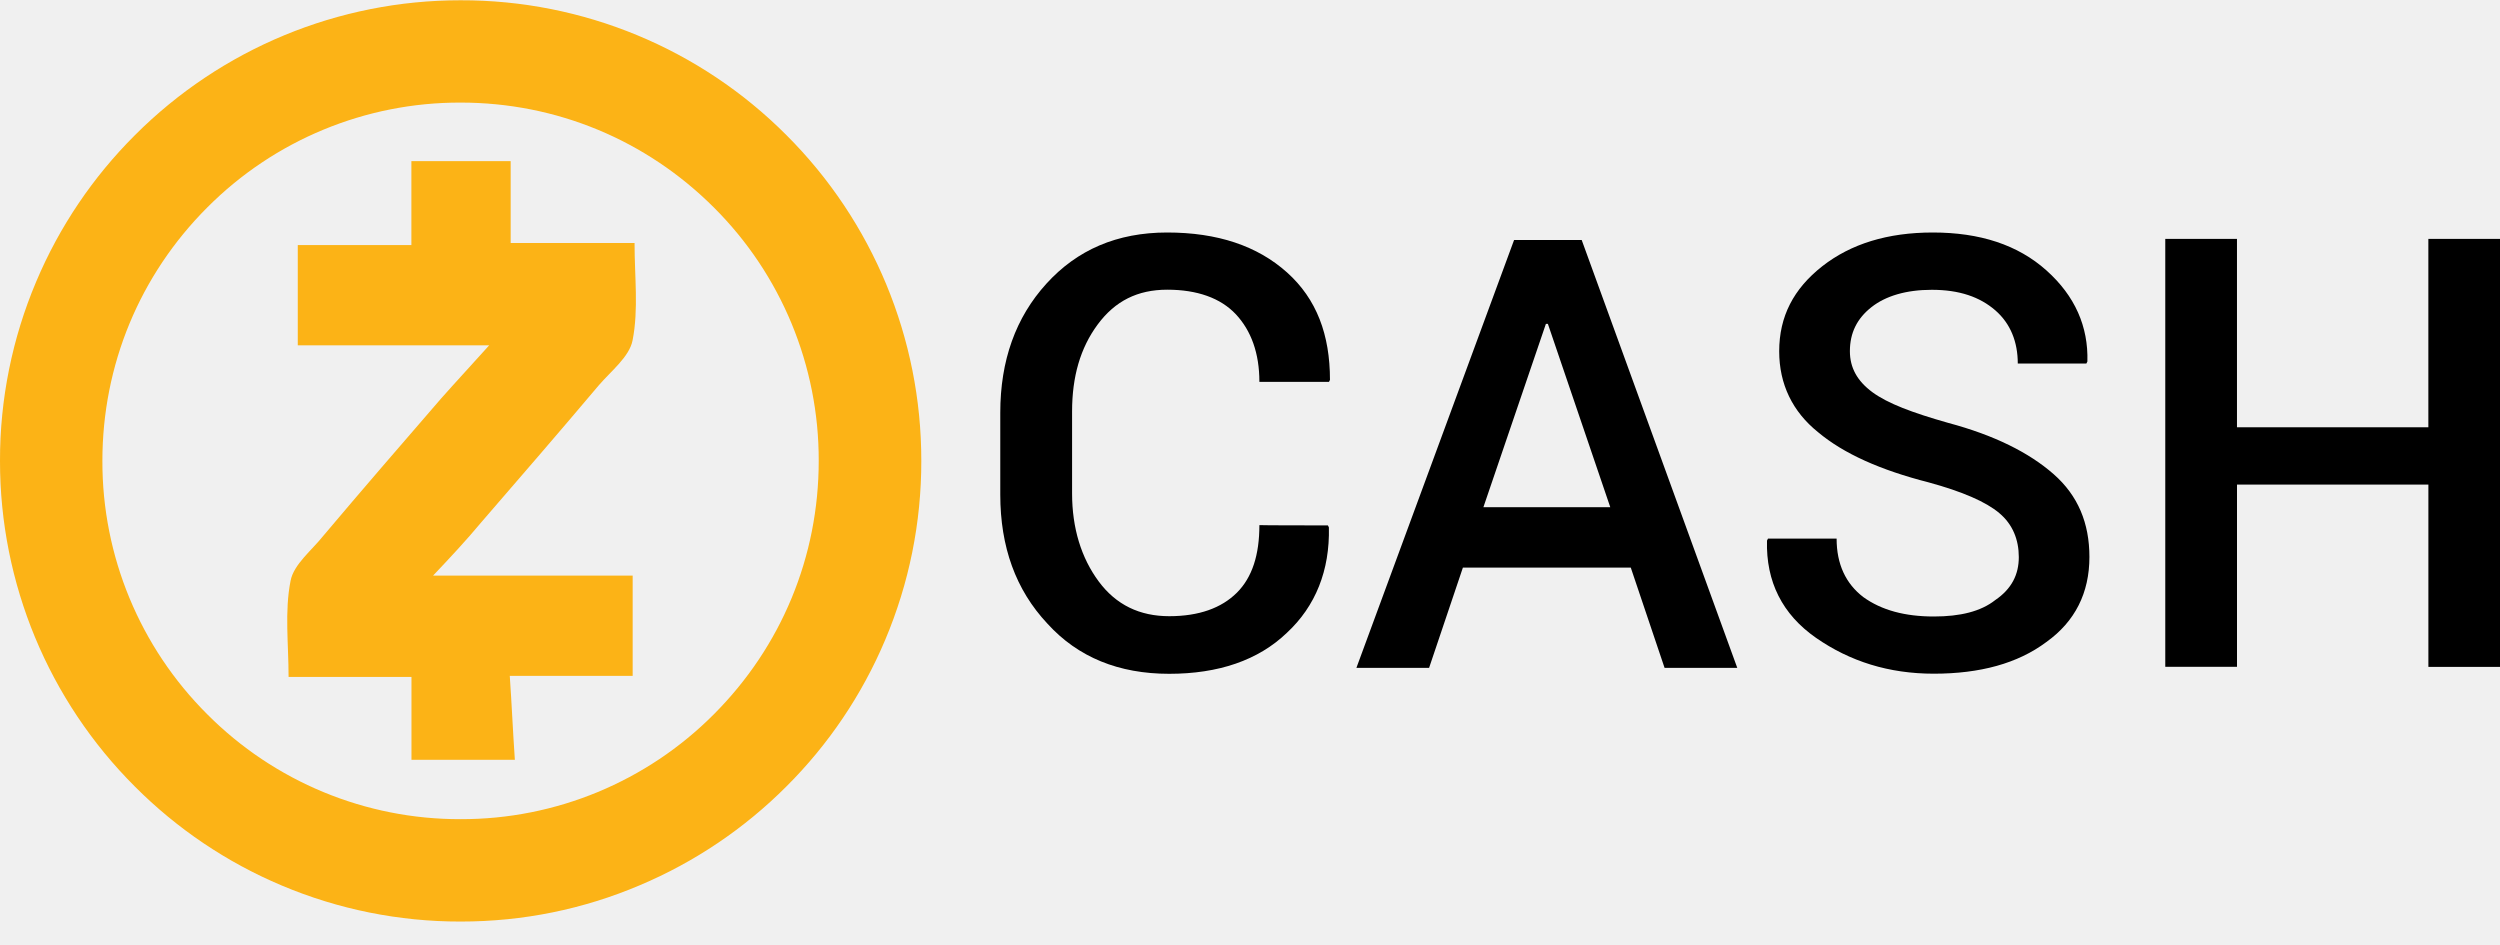
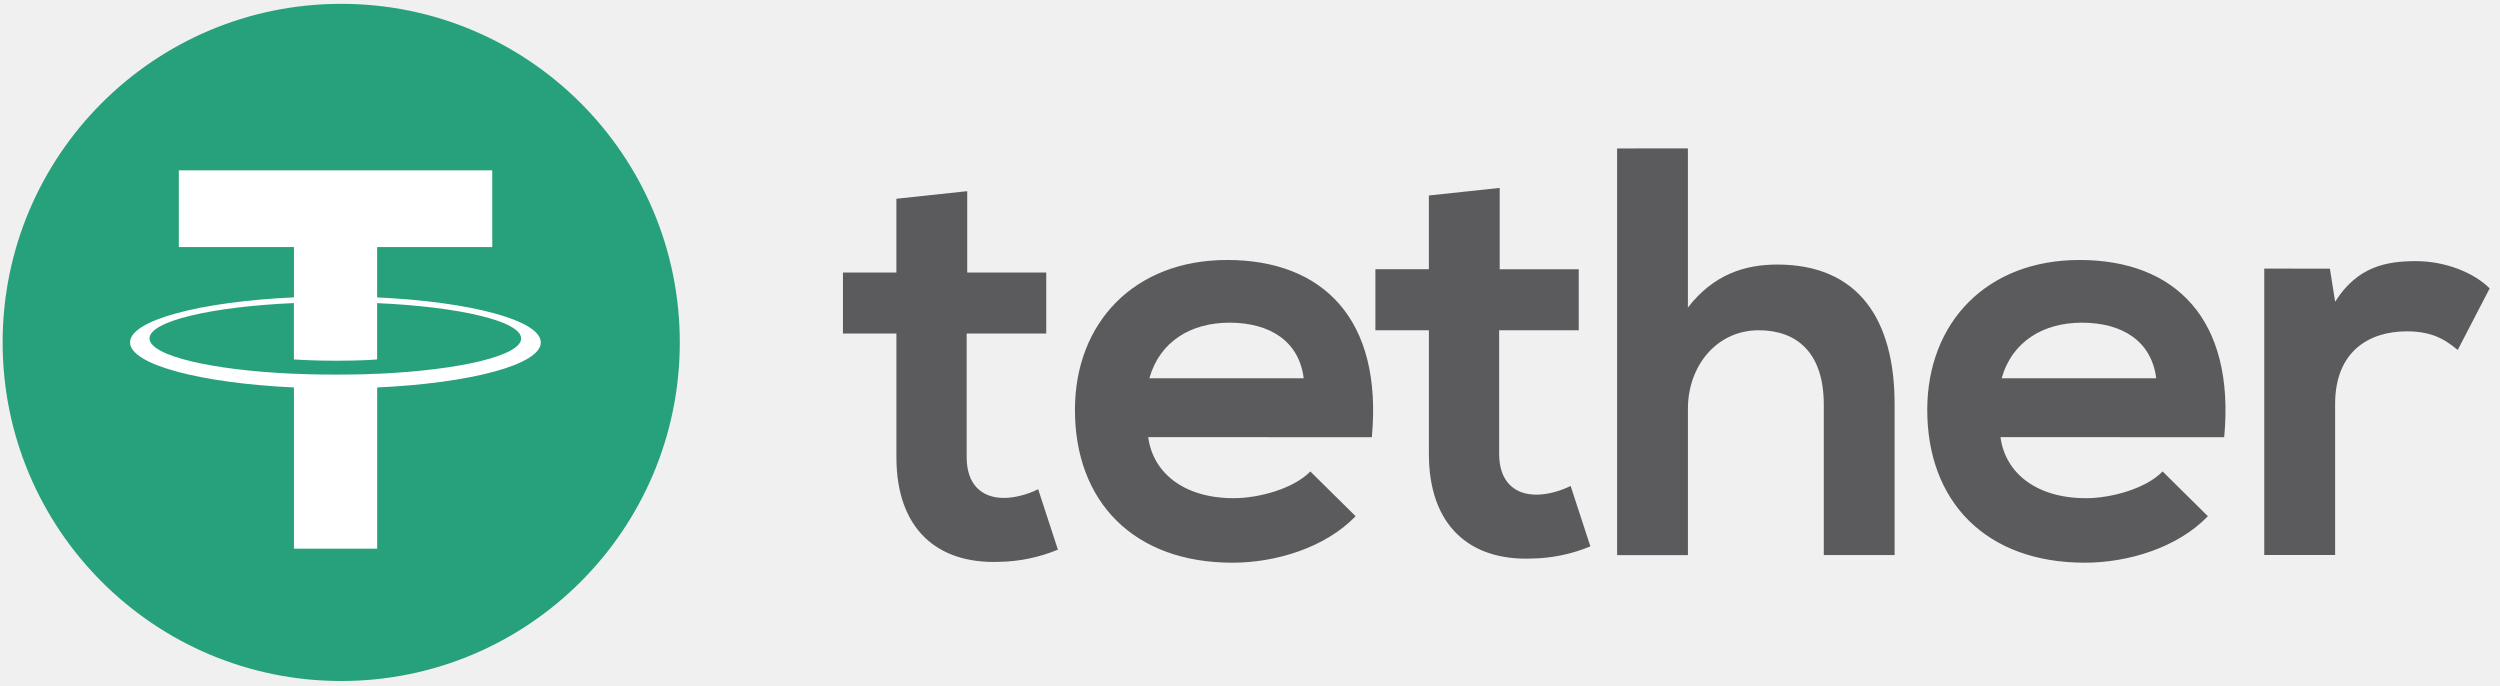
- <svg xmlns="http://www.w3.org/2000/svg" width="90" height="34" viewBox="0 0 90 34">
+ <svg xmlns="http://www.w3.org/2000/svg" width="124" height="34" viewBox="0 0 124 34">
  <g>
    <g>
      <g>
+         <path fill="#26a17b" d="M16.924 33.778c9.275 0 16.794-7.519 16.794-16.794S26.199.19 16.924.19.13 7.709.13 16.984s7.519 16.794 16.794 16.794z" />
+       </g>
+       <g>
        <g>
-           <g>
-             <g>
-               <g>
-                 <path fill="#fcb316" d="M25.7 7.47a12.832 12.832 0 0 1 3.774 9.122c0 3.445-1.342 6.685-3.775 9.122a12.822 12.822 0 0 1-9.119 3.776 12.822 12.822 0 0 1-9.119-3.776 12.832 12.832 0 0 1-3.775-9.122c0-3.446 1.34-6.686 3.775-9.123a12.822 12.822 0 0 1 9.12-3.776c3.443 0 6.682 1.343 9.118 3.776zm-2.66 24.396a16.544 16.544 0 0 0 5.27-3.553 16.504 16.504 0 0 0 3.554-5.27 16.491 16.491 0 0 0 1.303-6.455A16.544 16.544 0 0 0 28.31 4.863 16.504 16.504 0 0 0 16.58.01 16.544 16.544 0 0 0 4.857 4.866a16.504 16.504 0 0 0-3.553 5.27A16.491 16.491 0 0 0 0 16.593 16.544 16.544 0 0 0 4.86 28.32a16.504 16.504 0 0 0 5.27 3.553 16.491 16.491 0 0 0 6.455 1.303c2.24 0 4.41-.44 6.455-1.31z" />
-               </g>
-             </g>
-           </g>
-         </g>
-         <g>
-           <path fill="#fcb316" d="M15.59 20.722h7.186v3.61h-4.424c.072 1.034.111 1.992.183 3.021h-3.722V24.37h-4.424c0-1.181-.148-2.358.072-3.463.111-.59.774-1.106 1.18-1.62 1.4-1.66 2.801-3.28 4.238-4.94.554-.626 1.105-1.216 1.731-1.915h-6.89v-3.61h4.09V5.8h3.574v2.948h4.46c0 1.217.148 2.394-.071 3.503-.112.59-.774 1.105-1.217 1.62-1.4 1.66-2.801 3.28-4.237 4.94-.548.658-1.098 1.245-1.728 1.911z" />
+           <path fill="#fff" d="M18.708 14.752c4.633.213 8.116 1.134 8.116 2.233 0 1.101-3.483 2.02-8.116 2.233v7.997H14.58v-7.997c-4.639-.216-8.13-1.134-8.13-2.236 0-1.102 3.488-2.02 8.13-2.233v-2.495H8.87V8.45h15.546v3.804h-5.71v2.495m0 3.793c4.09-.184 7.143-.899 7.143-1.754s-3.05-1.57-7.144-1.754v2.793c-.119.011-.756.065-2.03.065-1.061 0-1.83-.046-2.098-.065v-2.795c-4.098.181-7.16.898-7.16 1.753 0 .858 3.059 1.573 7.16 1.754v-.003c.265.014 1.013.044 2.079.044 1.334 0 1.933-.036 2.05-.044v.003" />
        </g>
      </g>
      <g>
-         <g>
-           <path d="M47.804 18.914l.036.072c.036 1.548-.48 2.837-1.512 3.795-1.034.993-2.47 1.476-4.238 1.476-1.807 0-3.28-.59-4.384-1.807-1.142-1.217-1.696-2.765-1.696-4.644v-2.949c0-1.879.554-3.427 1.66-4.644 1.105-1.217 2.541-1.843 4.348-1.843 1.808 0 3.244.479 4.313 1.436 1.07.958 1.548 2.247 1.548 3.87l-.036.072h-2.505c0-1.033-.296-1.843-.846-2.433-.555-.59-1.4-.886-2.47-.886-1.07 0-1.88.407-2.506 1.253-.626.846-.921 1.88-.921 3.132v2.948c0 1.253.331 2.322.957 3.168.627.846 1.476 1.253 2.542 1.253 1.07 0 1.88-.295 2.434-.846.554-.554.81-1.364.81-2.433-.004.01 2.466.01 2.466.01z" />
-         </g>
-         <g>
-           <path d="M55.652 11.66h.072l2.246 6.6h-4.568zm4.273 12.384h2.617L56.941 8.64h-2.434L48.83 24.044h2.617l1.217-3.61h6.044z" />
-         </g>
-         <g>
-           <path d="M72.677 20.056c0-.627-.22-1.181-.702-1.584-.48-.407-1.329-.774-2.542-1.106-1.732-.442-3.06-1.033-3.982-1.807-.921-.738-1.4-1.731-1.4-2.912 0-1.253.515-2.247 1.548-3.06 1.033-.81 2.358-1.217 3.982-1.217 1.695 0 3.06.443 4.09 1.364 1.032.922 1.511 2.027 1.475 3.28l-.036.072h-2.47c0-.774-.259-1.436-.81-1.915-.554-.479-1.288-.738-2.285-.738-.922 0-1.66.22-2.175.626-.515.407-.774.922-.774 1.584 0 .59.26 1.07.81 1.476.555.407 1.437.738 2.73 1.105 1.659.443 2.911 1.07 3.793 1.844.882.774 1.29 1.767 1.29 2.984 0 1.289-.516 2.322-1.549 3.06-1.033.774-2.394 1.141-4.053 1.141-1.62 0-3.02-.443-4.238-1.289-1.216-.846-1.807-2.026-1.767-3.502l.036-.072h2.47c0 .921.33 1.62.957 2.102.662.479 1.512.702 2.542.702.957 0 1.695-.184 2.21-.59.594-.404.85-.922.85-1.548z" />
-         </g>
-         <g>
-           <path d="M90.003 24.008h-2.581v-6.563h-6.89v6.56H77.95V8.6h2.581v6.782h6.89V8.6h2.582z" />
-         </g>
+         <path fill="#5b5a5d" d="M56.952 21.683c.23 1.758 1.757 3.027 4.236 3.027 1.296 0 2.997-.491 3.804-1.326l2.247 2.22c-1.499 1.555-3.948 2.306-6.11 2.306-4.901 0-7.812-3.027-7.812-7.58 0-4.322 2.94-7.435 7.55-7.435 4.754 0 7.722 2.94 7.176 8.789zm7.712-2.92c-.23-1.838-1.67-2.758-3.684-2.758-1.898 0-3.454.92-3.972 2.758zm9.721-9.443v4.034h3.92v3.027h-3.947v6.137c0 1.355.751 2.017 1.845 2.017.548 0 1.182-.173 1.7-.432l.98 2.997a7.887 7.887 0 0 1-2.91.604c-3.083.117-5.1-1.644-5.1-5.186V16.38H68.22v-3.027h2.652V9.696zm9.335-1.96v7.895c1.268-1.642 2.822-2.133 4.435-2.133 4.031 0 5.817 2.738 5.817 6.917v7.493H90.46v-7.463c0-2.595-1.354-3.688-3.227-3.688-2.074 0-3.512 1.757-3.512 3.89v7.263h-3.513V7.363zm15.505 14.323c.23 1.758 1.758 3.027 4.237 3.027 1.296 0 2.997-.491 3.804-1.326l2.246 2.22c-1.498 1.555-3.947 2.306-6.11 2.306-4.897 0-7.81-3.027-7.81-7.58 0-4.322 2.94-7.435 7.551-7.435 4.755 0 7.725 2.94 7.177 8.789zm7.723-2.92c-.23-1.838-1.672-2.758-3.689-2.758-1.9 0-3.458.92-3.977 2.758zm8.615-5.436l.26 1.642c1.096-1.758 2.564-2.017 4.006-2.017 1.469 0 2.881.575 3.659 1.352l-1.585 3.054c-.721-.605-1.383-.923-2.536-.923-1.844 0-3.545.98-3.545 3.602v7.492h-3.515V13.322zM47.974 9.482v4.034h3.92v3.027h-3.947v6.137c0 1.355.748 2.017 1.844 2.017.548 0 1.183-.173 1.701-.432l.98 2.997a7.887 7.887 0 0 1-2.91.605c-3.084.116-5.1-1.642-5.1-5.187v-6.137H41.81v-3.027h2.651V9.858z" />
      </g>
    </g>
  </g>
</svg>
